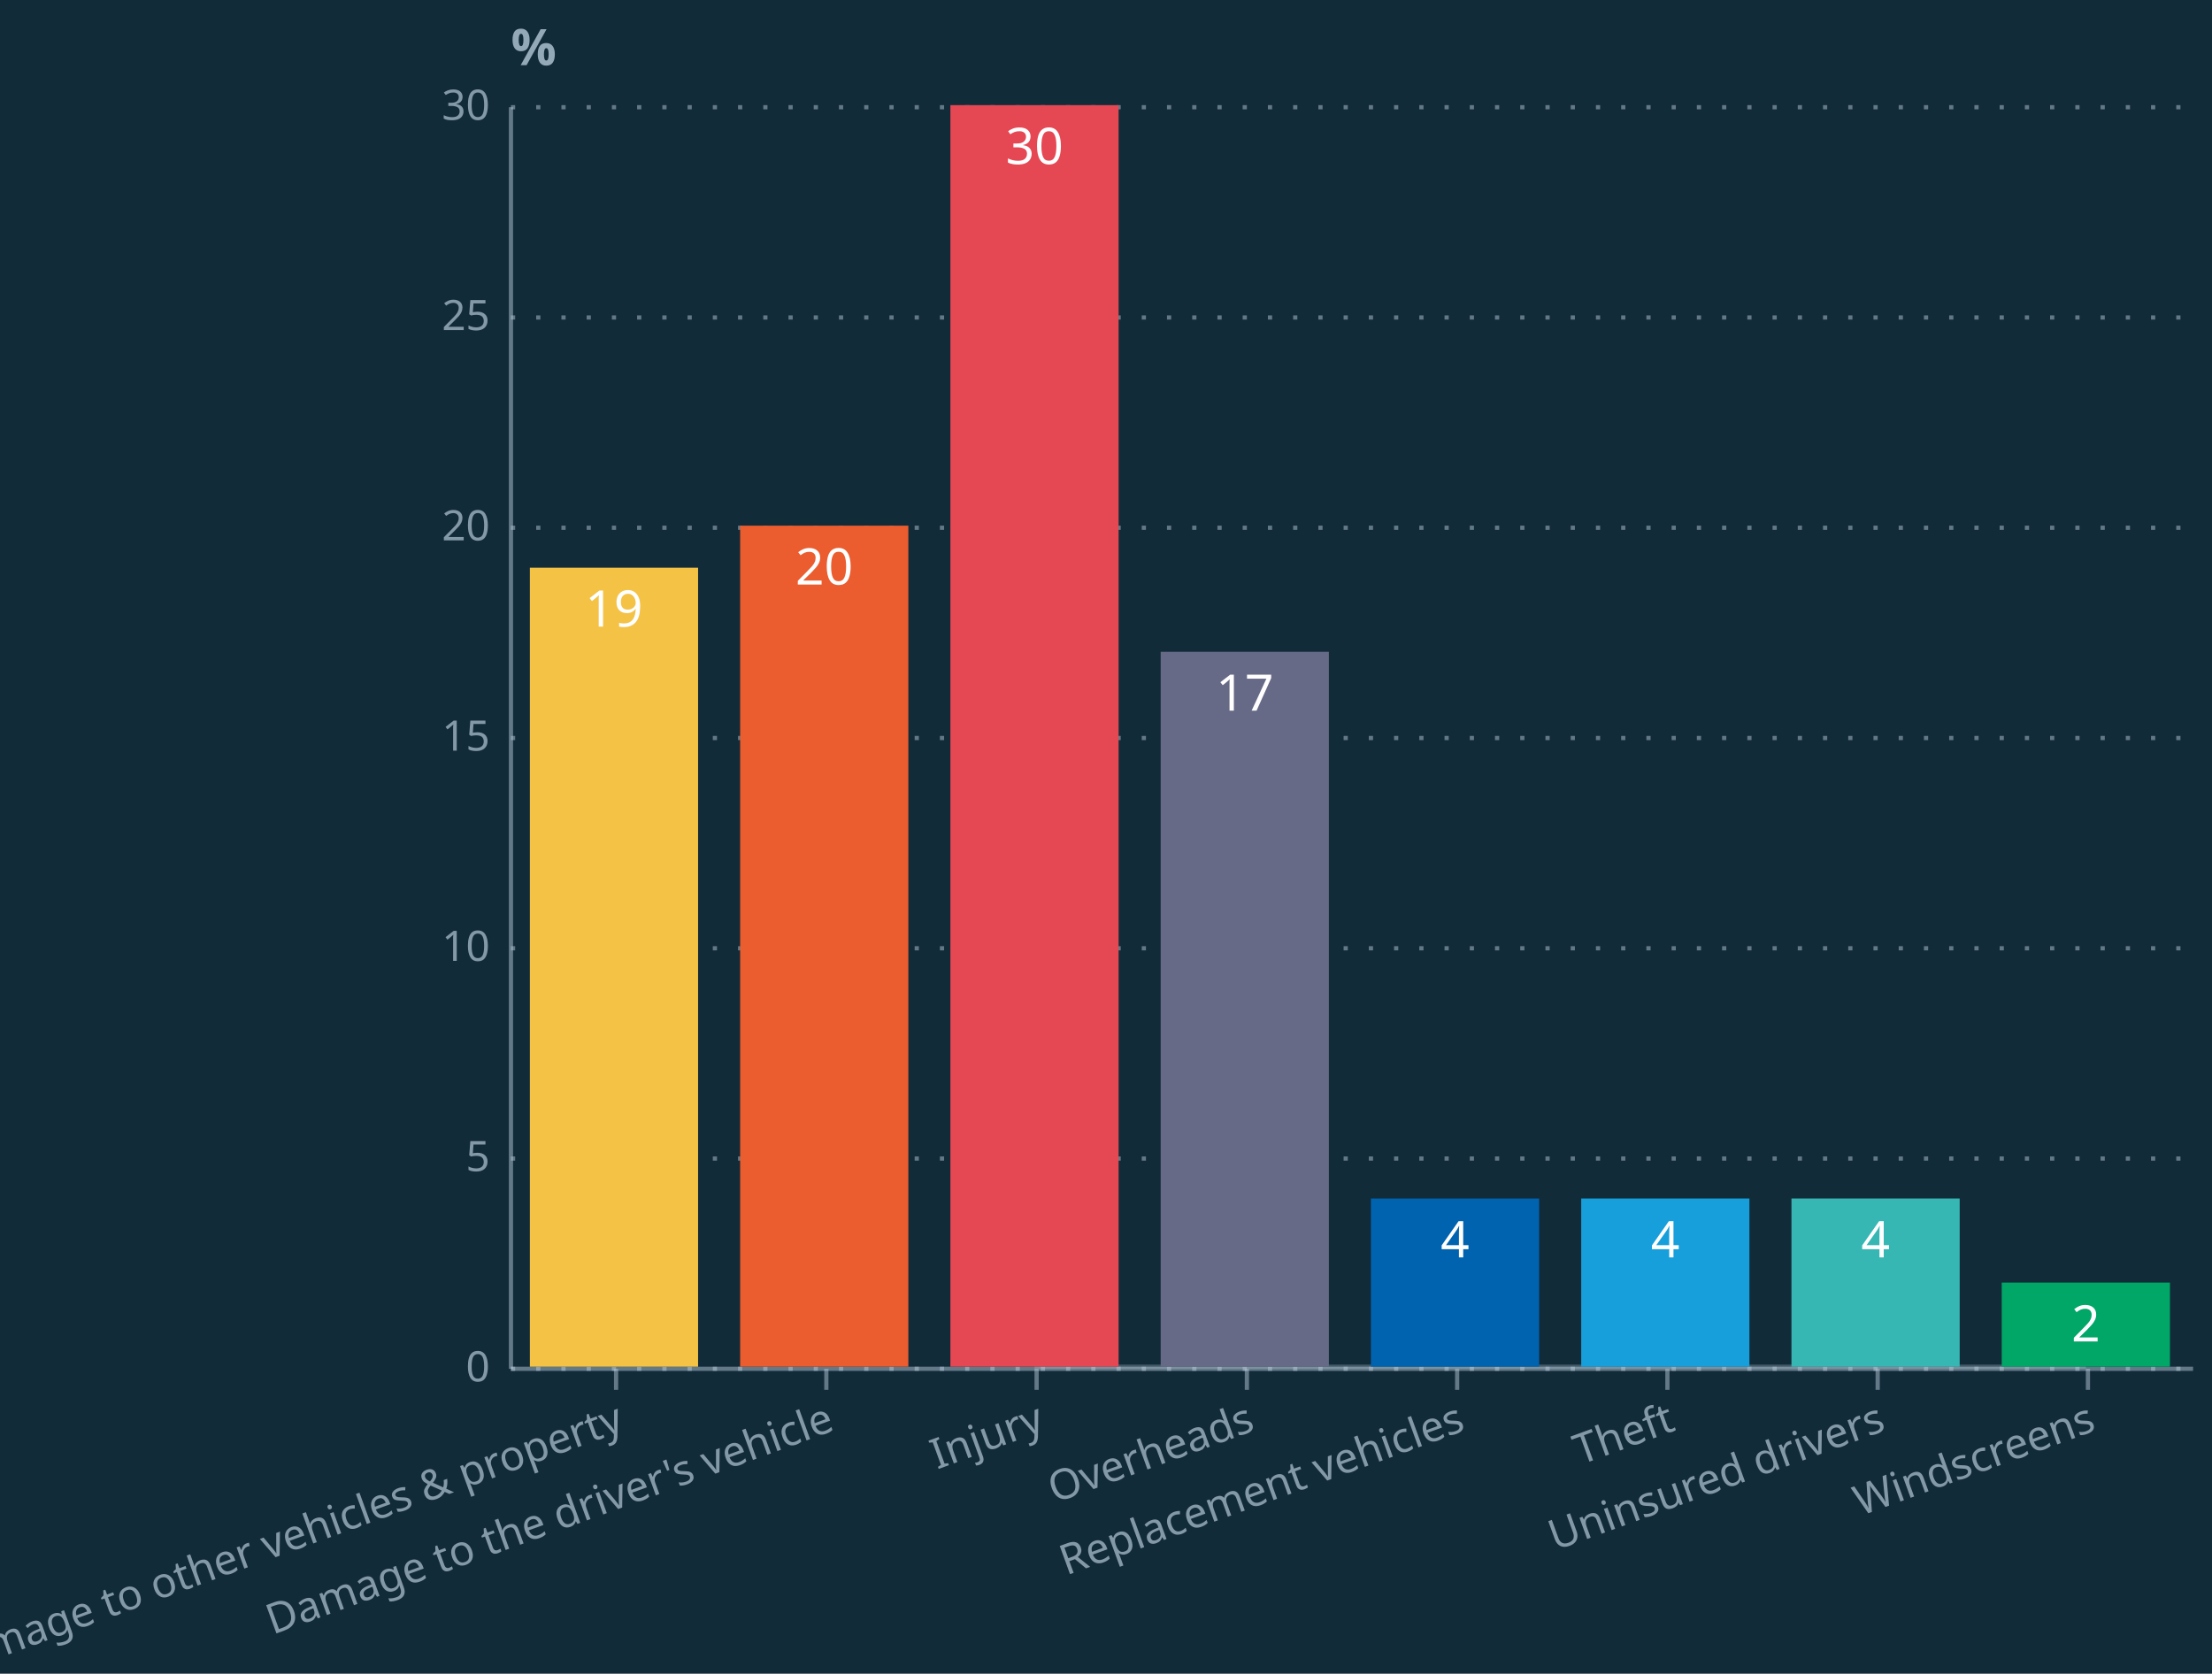
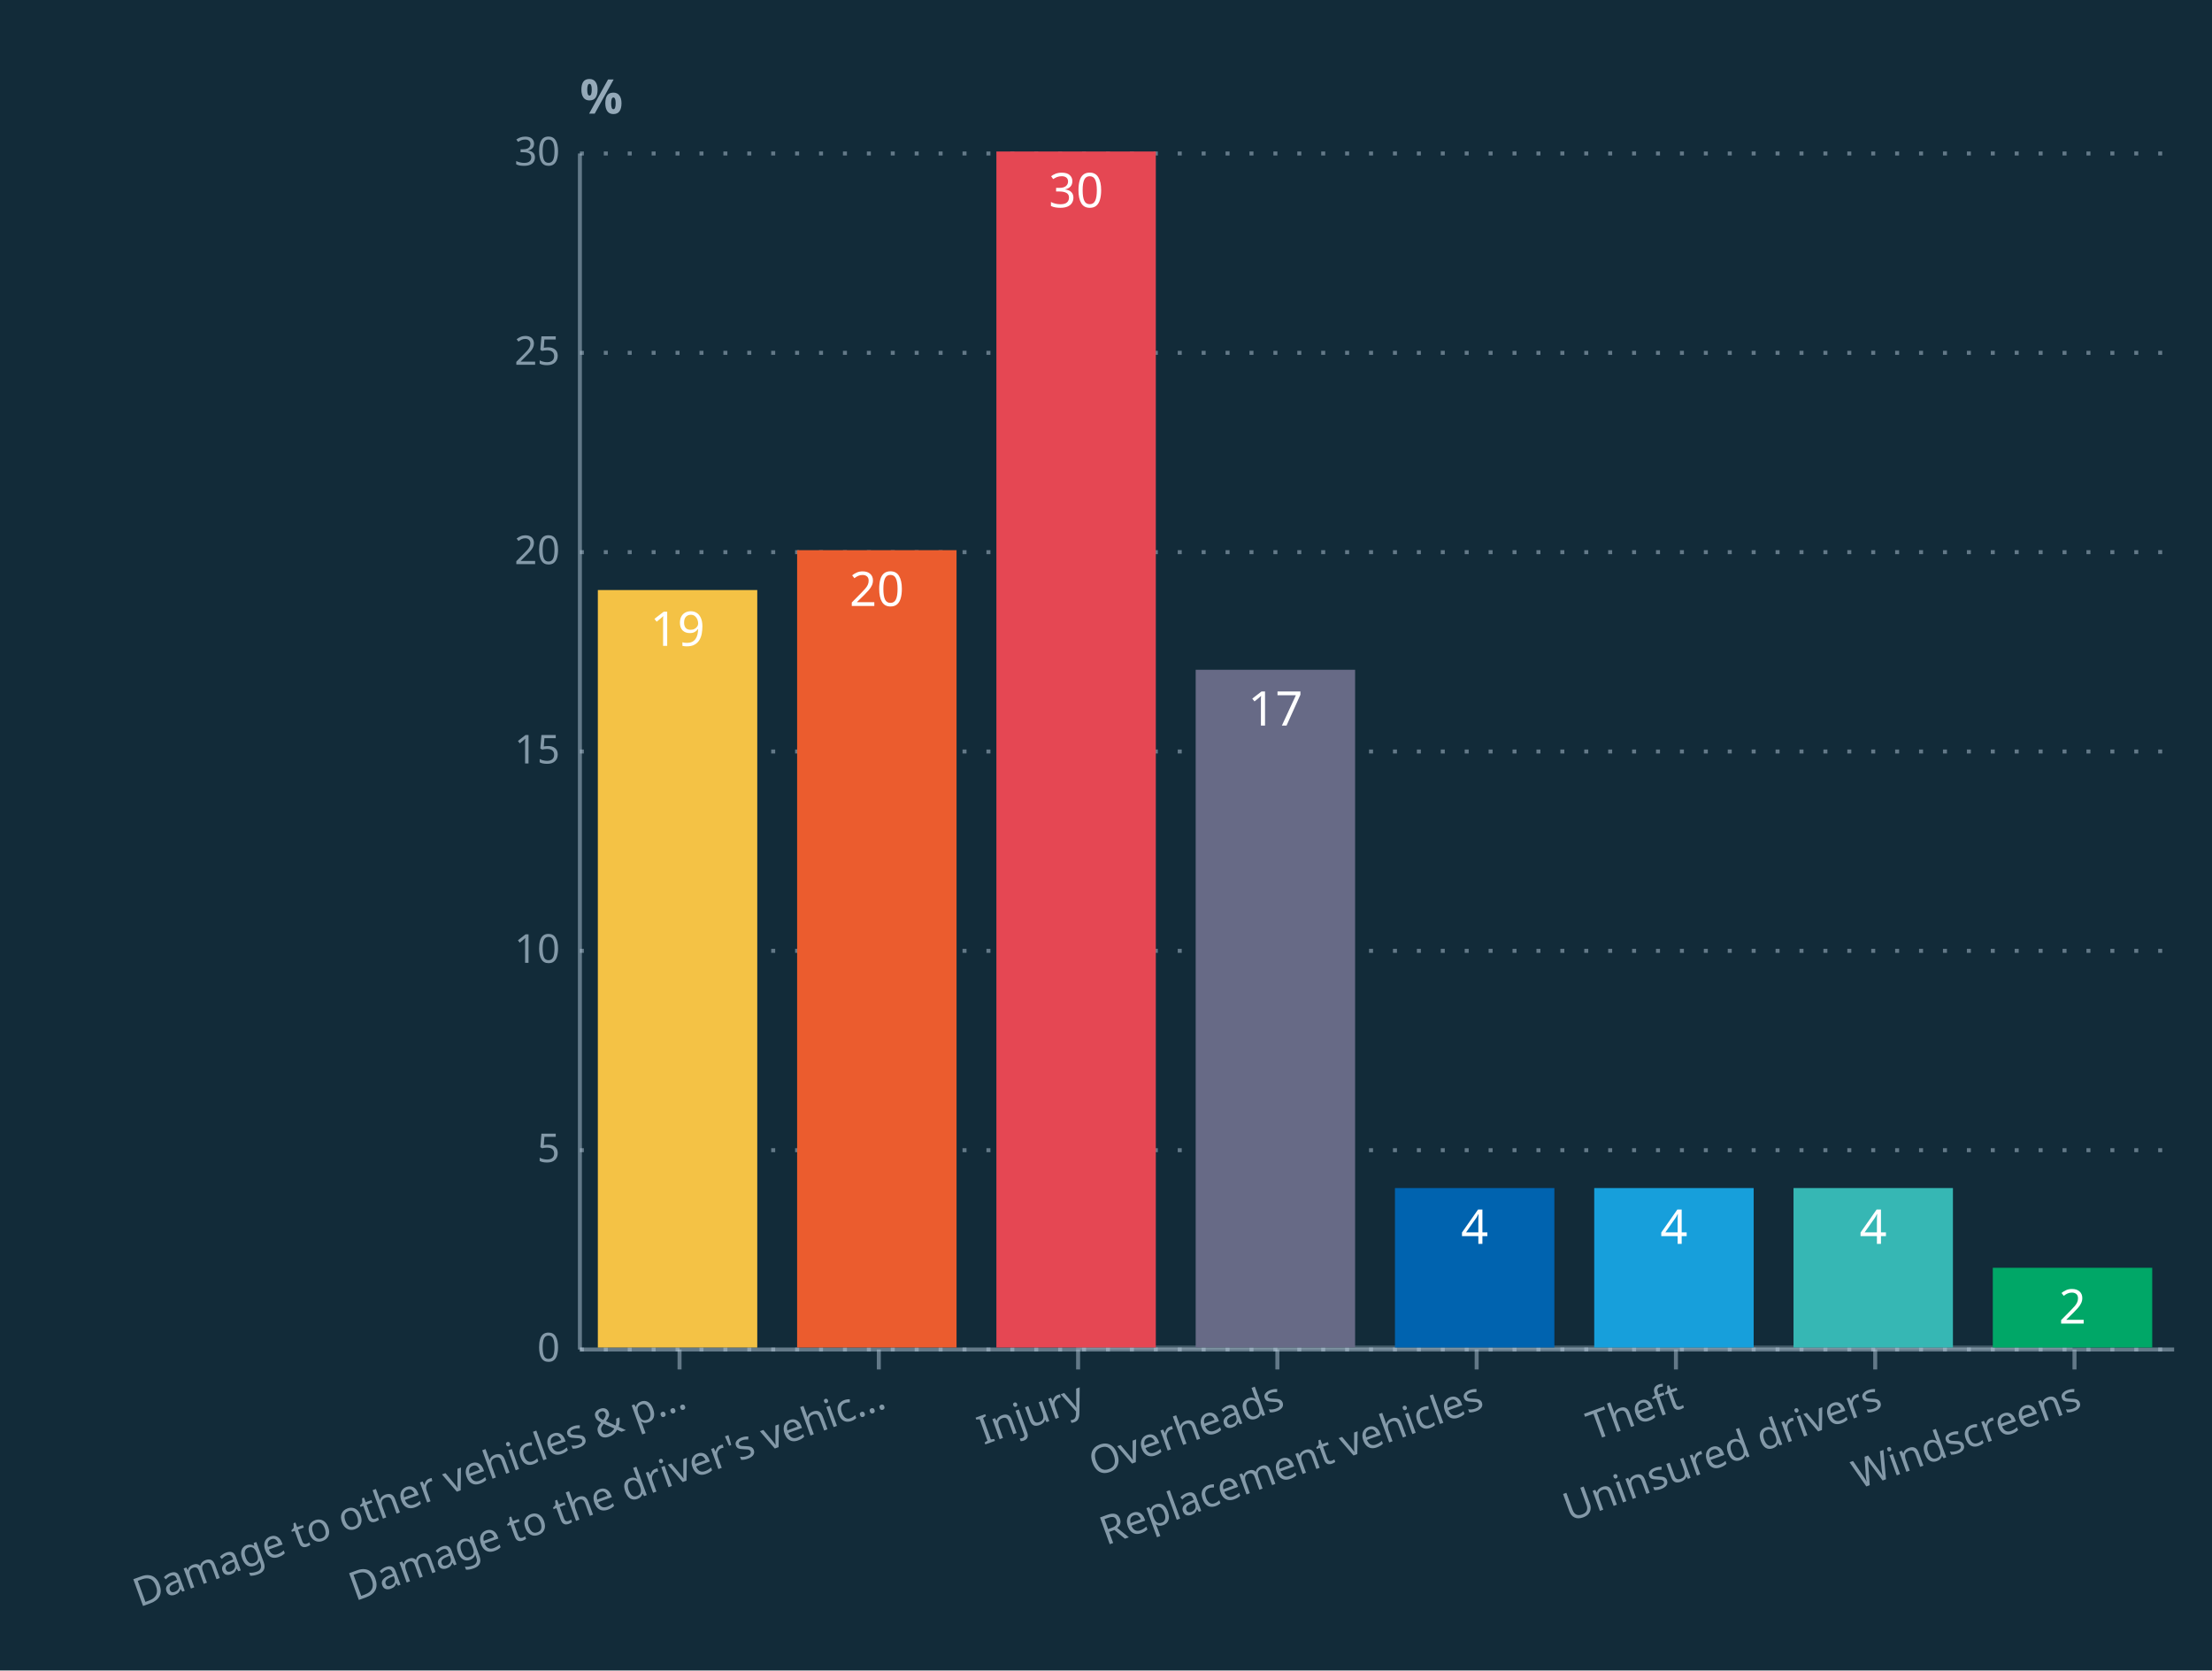
- <svg xmlns="http://www.w3.org/2000/svg" version="1.1" class="marks" width="526" height="398" viewBox="0 0 526 398">
-   <rect width="526" height="398" fill="#122B39" />
-   <g fill="none" stroke-miterlimit="10" transform="translate(121,25)">
+ <svg xmlns="http://www.w3.org/2000/svg" xmlns:xlink="http://www.w3.org/1999/xlink" version="1.1" class="marks" width="555" height="419" viewBox="0 0 555 419">
+   <rect width="555" height="419" fill="#122B39" />
+   <g fill="none" stroke-miterlimit="10" transform="translate(145,38)">
    <g class="mark-group role-frame root" role="graphics-object" aria-roledescription="group mark container">
      <g transform="translate(0,0)">
        <path class="background" aria-hidden="true" d="M0,0h400v300h-400Z" />
        <g>
          <g class="mark-group role-axis" aria-hidden="true">
            <g transform="translate(0.5,0.5)">
              <path class="background" aria-hidden="true" d="M0,0h0v0h0Z" pointer-events="none" />
              <g>
                <g class="mark-rule role-axis-grid" pointer-events="none">
                  <line transform="translate(0,300)" x2="400" y2="0" stroke="#b4c8d8" stroke-opacity="0.5" stroke-width="1" stroke-dasharray="1,5" opacity="1" />
                  <line transform="translate(0,250)" x2="400" y2="0" stroke="#b4c8d8" stroke-opacity="0.5" stroke-width="1" stroke-dasharray="1,5" opacity="1" />
                  <line transform="translate(0,200)" x2="400" y2="0" stroke="#b4c8d8" stroke-opacity="0.5" stroke-width="1" stroke-dasharray="1,5" opacity="1" />
                  <line transform="translate(0,150)" x2="400" y2="0" stroke="#b4c8d8" stroke-opacity="0.5" stroke-width="1" stroke-dasharray="1,5" opacity="1" />
                  <line transform="translate(0,100)" x2="400" y2="0" stroke="#b4c8d8" stroke-opacity="0.5" stroke-width="1" stroke-dasharray="1,5" opacity="1" />
                  <line transform="translate(0,50)" x2="400" y2="0" stroke="#b4c8d8" stroke-opacity="0.5" stroke-width="1" stroke-dasharray="1,5" opacity="1" />
                  <line transform="translate(0,0)" x2="400" y2="0" stroke="#b4c8d8" stroke-opacity="0.5" stroke-width="1" stroke-dasharray="1,5" opacity="1" />
                </g>
              </g>
              <path class="foreground" aria-hidden="true" d="" pointer-events="none" display="none" />
            </g>
          </g>
          <g class="mark-group role-axis" role="graphics-symbol" aria-roledescription="axis" aria-label="X-axis for a discrete scale with 8 values: Damage to other vehicles &amp; property, Damage to the driver's vehicle, Injury, Overheads, Replacement vehicles, ending with Windscreens">
            <g transform="translate(0.5,300.5)">
              <path class="background" aria-hidden="true" d="M0,0h0v0h0Z" pointer-events="none" />
              <g>
                <g class="mark-rule role-axis-tick" pointer-events="none">
                  <line transform="translate(25,0)" x2="0" y2="5" stroke="#b4c8d8" stroke-opacity="0.5" stroke-width="1" opacity="1" />
                  <line transform="translate(75,0)" x2="0" y2="5" stroke="#b4c8d8" stroke-opacity="0.5" stroke-width="1" opacity="1" />
                  <line transform="translate(125,0)" x2="0" y2="5" stroke="#b4c8d8" stroke-opacity="0.5" stroke-width="1" opacity="1" />
                  <line transform="translate(175,0)" x2="0" y2="5" stroke="#b4c8d8" stroke-opacity="0.5" stroke-width="1" opacity="1" />
                  <line transform="translate(225,0)" x2="0" y2="5" stroke="#b4c8d8" stroke-opacity="0.5" stroke-width="1" opacity="1" />
                  <line transform="translate(275,0)" x2="0" y2="5" stroke="#b4c8d8" stroke-opacity="0.5" stroke-width="1" opacity="1" />
                  <line transform="translate(325,0)" x2="0" y2="5" stroke="#b4c8d8" stroke-opacity="0.5" stroke-width="1" opacity="1" />
                  <line transform="translate(375,0)" x2="0" y2="5" stroke="#b4c8d8" stroke-opacity="0.5" stroke-width="1" opacity="1" />
                </g>
                <g class="mark-text role-axis-label" pointer-events="none">
-                   <text text-anchor="end" transform="translate(24.5,7) rotate(340) translate(0,8)" font-family="Circular Std Book" font-size="10px" fill="#b4c8d8" fill-opacity="0.7" opacity="1">Damage to other vehicles &amp; property</text>
-                   <text text-anchor="end" transform="translate(74.5,7) rotate(340) translate(0,8)" font-family="Circular Std Book" font-size="10px" fill="#b4c8d8" fill-opacity="0.7" opacity="1">Damage to the driver's vehicle</text>
+                   <text text-anchor="end" transform="translate(24.5,7) rotate(340) translate(0,8)" font-family="Circular Std Book" font-size="10px" fill="#b4c8d8" fill-opacity="0.7" opacity="1">Damage to other vehicles &amp; p…</text>
+                   <text text-anchor="end" transform="translate(74.5,7) rotate(340) translate(0,8)" font-family="Circular Std Book" font-size="10px" fill="#b4c8d8" fill-opacity="0.7" opacity="1">Damage to the driver's vehic…</text>
                  <text text-anchor="end" transform="translate(124.5,7) rotate(340) translate(0,8)" font-family="Circular Std Book" font-size="10px" fill="#b4c8d8" fill-opacity="0.7" opacity="1">Injury</text>
                  <text text-anchor="end" transform="translate(174.5,7) rotate(340) translate(0,8)" font-family="Circular Std Book" font-size="10px" fill="#b4c8d8" fill-opacity="0.7" opacity="1">Overheads</text>
                  <text text-anchor="end" transform="translate(224.5,7) rotate(340) translate(0,8)" font-family="Circular Std Book" font-size="10px" fill="#b4c8d8" fill-opacity="0.7" opacity="1">Replacement vehicles</text>
                  <text text-anchor="end" transform="translate(274.5,7) rotate(340) translate(0,8)" font-family="Circular Std Book" font-size="10px" fill="#b4c8d8" fill-opacity="0.7" opacity="1">Theft</text>
                  <text text-anchor="end" transform="translate(324.5,7) rotate(340) translate(0,8)" font-family="Circular Std Book" font-size="10px" fill="#b4c8d8" fill-opacity="0.7" opacity="1">Uninsured drivers</text>
                  <text text-anchor="end" transform="translate(374.5,7) rotate(340) translate(0,8)" font-family="Circular Std Book" font-size="10px" fill="#b4c8d8" fill-opacity="0.7" opacity="1">Windscreens</text>
                </g>
                <g class="mark-rule role-axis-domain" pointer-events="none">
                  <line transform="translate(0,0)" x2="400" y2="0" stroke="#b4c8d8" stroke-opacity="0.5" stroke-width="1" opacity="1" />
                </g>
              </g>
              <path class="foreground" aria-hidden="true" d="" pointer-events="none" display="none" />
            </g>
          </g>
          <g class="mark-group role-axis" role="graphics-symbol" aria-roledescription="axis" aria-label="Y-axis titled '%' for a linear scale with values from 0 to 30">
            <g transform="translate(0.5,0.5)">
              <path class="background" aria-hidden="true" d="M0,0h0v0h0Z" pointer-events="none" />
              <g>
                <g class="mark-text role-axis-label" pointer-events="none">
                  <text text-anchor="end" transform="translate(-5,303)" font-family="Circular Std Book" font-size="10px" fill="#b4c8d8" fill-opacity="0.7" opacity="1">0</text>
                  <text text-anchor="end" transform="translate(-5,253)" font-family="Circular Std Book" font-size="10px" fill="#b4c8d8" fill-opacity="0.7" opacity="1">5</text>
                  <text text-anchor="end" transform="translate(-5,203)" font-family="Circular Std Book" font-size="10px" fill="#b4c8d8" fill-opacity="0.7" opacity="1">10</text>
                  <text text-anchor="end" transform="translate(-5,153)" font-family="Circular Std Book" font-size="10px" fill="#b4c8d8" fill-opacity="0.7" opacity="1">15</text>
                  <text text-anchor="end" transform="translate(-5,103)" font-family="Circular Std Book" font-size="10px" fill="#b4c8d8" fill-opacity="0.7" opacity="1">20</text>
                  <text text-anchor="end" transform="translate(-5,53)" font-family="Circular Std Book" font-size="10px" fill="#b4c8d8" fill-opacity="0.7" opacity="1">25</text>
                  <text text-anchor="end" transform="translate(-5,3)" font-family="Circular Std Book" font-size="10px" fill="#b4c8d8" fill-opacity="0.7" opacity="1">30</text>
                </g>
                <g class="mark-rule role-axis-domain" pointer-events="none">
                  <line transform="translate(0,300)" x2="0" y2="-300" stroke="#b4c8d8" stroke-opacity="0.5" stroke-width="1" opacity="1" />
                </g>
                <g class="mark-text role-axis-title" pointer-events="none">
                  <text text-anchor="start" transform="translate(0,-10)" font-family="Circular Std Book" font-size="12px" font-weight="bold" fill="#b4c8d8" fill-opacity="0.8" opacity="1">%</text>
                </g>
              </g>
              <path class="foreground" aria-hidden="true" d="" pointer-events="none" display="none" />
            </g>
          </g>
          <g class="mark-line role-mark layer_0_marks" role="graphics-object" aria-roledescription="line mark container">
            <path aria-label="x: Injury; y: 0" role="graphics-symbol" aria-roledescription="line mark" d="M125,300L375,300" stroke="#b4c8d8" stroke-width="1" opacity="0.3" />
          </g>
          <g class="mark-rect role-mark layer_1_marks" role="graphics-object" aria-roledescription="rect mark container">
            <path aria-label="cat: Injury; value: 30" role="graphics-symbol" aria-roledescription="bar" d="M105,0h40v300h-40Z" fill="#E54753" />
            <path aria-label="cat: Damage to the driver's vehicle; value: 20" role="graphics-symbol" aria-roledescription="bar" d="M55,100h40v200h-40Z" fill="#EB5C2E" />
            <path aria-label="cat: Damage to other vehicles &amp; property; value: 19" role="graphics-symbol" aria-roledescription="bar" d="M5,110h40v190h-40Z" fill="#F4C245" />
            <path aria-label="cat: Overheads; value: 17" role="graphics-symbol" aria-roledescription="bar" d="M155,130h40v170h-40Z" fill="#676A86" />
            <path aria-label="cat: Theft; value: 4" role="graphics-symbol" aria-roledescription="bar" d="M255,260h40v40h-40Z" fill="#179FDB" />
            <path aria-label="cat: Replacement vehicles; value: 4" role="graphics-symbol" aria-roledescription="bar" d="M205,260h40v40h-40Z" fill="#0063AF" />
            <path aria-label="cat: Uninsured drivers; value: 4" role="graphics-symbol" aria-roledescription="bar" d="M305,260h40v40h-40Z" fill="#36B7B4" />
            <path aria-label="cat: Windscreens; value: 2" role="graphics-symbol" aria-roledescription="bar" d="M355,280h40v20h-40Z" fill="#00A767" />
          </g>
          <g class="mark-text role-mark layer_2_marks" role="graphics-object" aria-roledescription="text mark container">
            <text aria-label="cat: Injury; value: 30" role="graphics-symbol" aria-roledescription="text mark" text-anchor="middle" transform="translate(125,14)" font-family="Circular Std Book" font-size="12px" fill="#ffffff">30</text>
            <text aria-label="cat: Damage to the driver's vehicle; value: 20" role="graphics-symbol" aria-roledescription="text mark" text-anchor="middle" transform="translate(75,114)" font-family="Circular Std Book" font-size="12px" fill="#ffffff">20</text>
            <text aria-label="cat: Damage to other vehicles &amp; property; value: 19" role="graphics-symbol" aria-roledescription="text mark" text-anchor="middle" transform="translate(25,124)" font-family="Circular Std Book" font-size="12px" fill="#ffffff">19</text>
            <text aria-label="cat: Overheads; value: 17" role="graphics-symbol" aria-roledescription="text mark" text-anchor="middle" transform="translate(175,144)" font-family="Circular Std Book" font-size="12px" fill="#ffffff">17</text>
            <text aria-label="cat: Theft; value: 4" role="graphics-symbol" aria-roledescription="text mark" text-anchor="middle" transform="translate(275,274)" font-family="Circular Std Book" font-size="12px" fill="#ffffff">4</text>
            <text aria-label="cat: Replacement vehicles; value: 4" role="graphics-symbol" aria-roledescription="text mark" text-anchor="middle" transform="translate(225,274)" font-family="Circular Std Book" font-size="12px" fill="#ffffff">4</text>
            <text aria-label="cat: Uninsured drivers; value: 4" role="graphics-symbol" aria-roledescription="text mark" text-anchor="middle" transform="translate(325,274)" font-family="Circular Std Book" font-size="12px" fill="#ffffff">4</text>
            <text aria-label="cat: Windscreens; value: 2" role="graphics-symbol" aria-roledescription="text mark" text-anchor="middle" transform="translate(375,294)" font-family="Circular Std Book" font-size="12px" fill="#ffffff">2</text>
          </g>
+           <g class="mark-image role-mark layer_3_marks" role="graphics-object" aria-roledescription="image mark container">
+             <image aria-label="x: Windscreens; y: 30; img: https://raw.githubusercontent.com/EconomicsObservatory/ECOvisualisations/main/guidelines/logos/eco-icon-light.png" role="graphics-symbol" aria-roledescription="image mark" xlink:href="" transform="translate(365,-33)" width="40" height="40" preserveAspectRatio="xMidYMid" opacity="0.5" />
+           </g>
        </g>
        <path class="foreground" aria-hidden="true" d="" display="none" />
      </g>
    </g>
  </g>
</svg>
